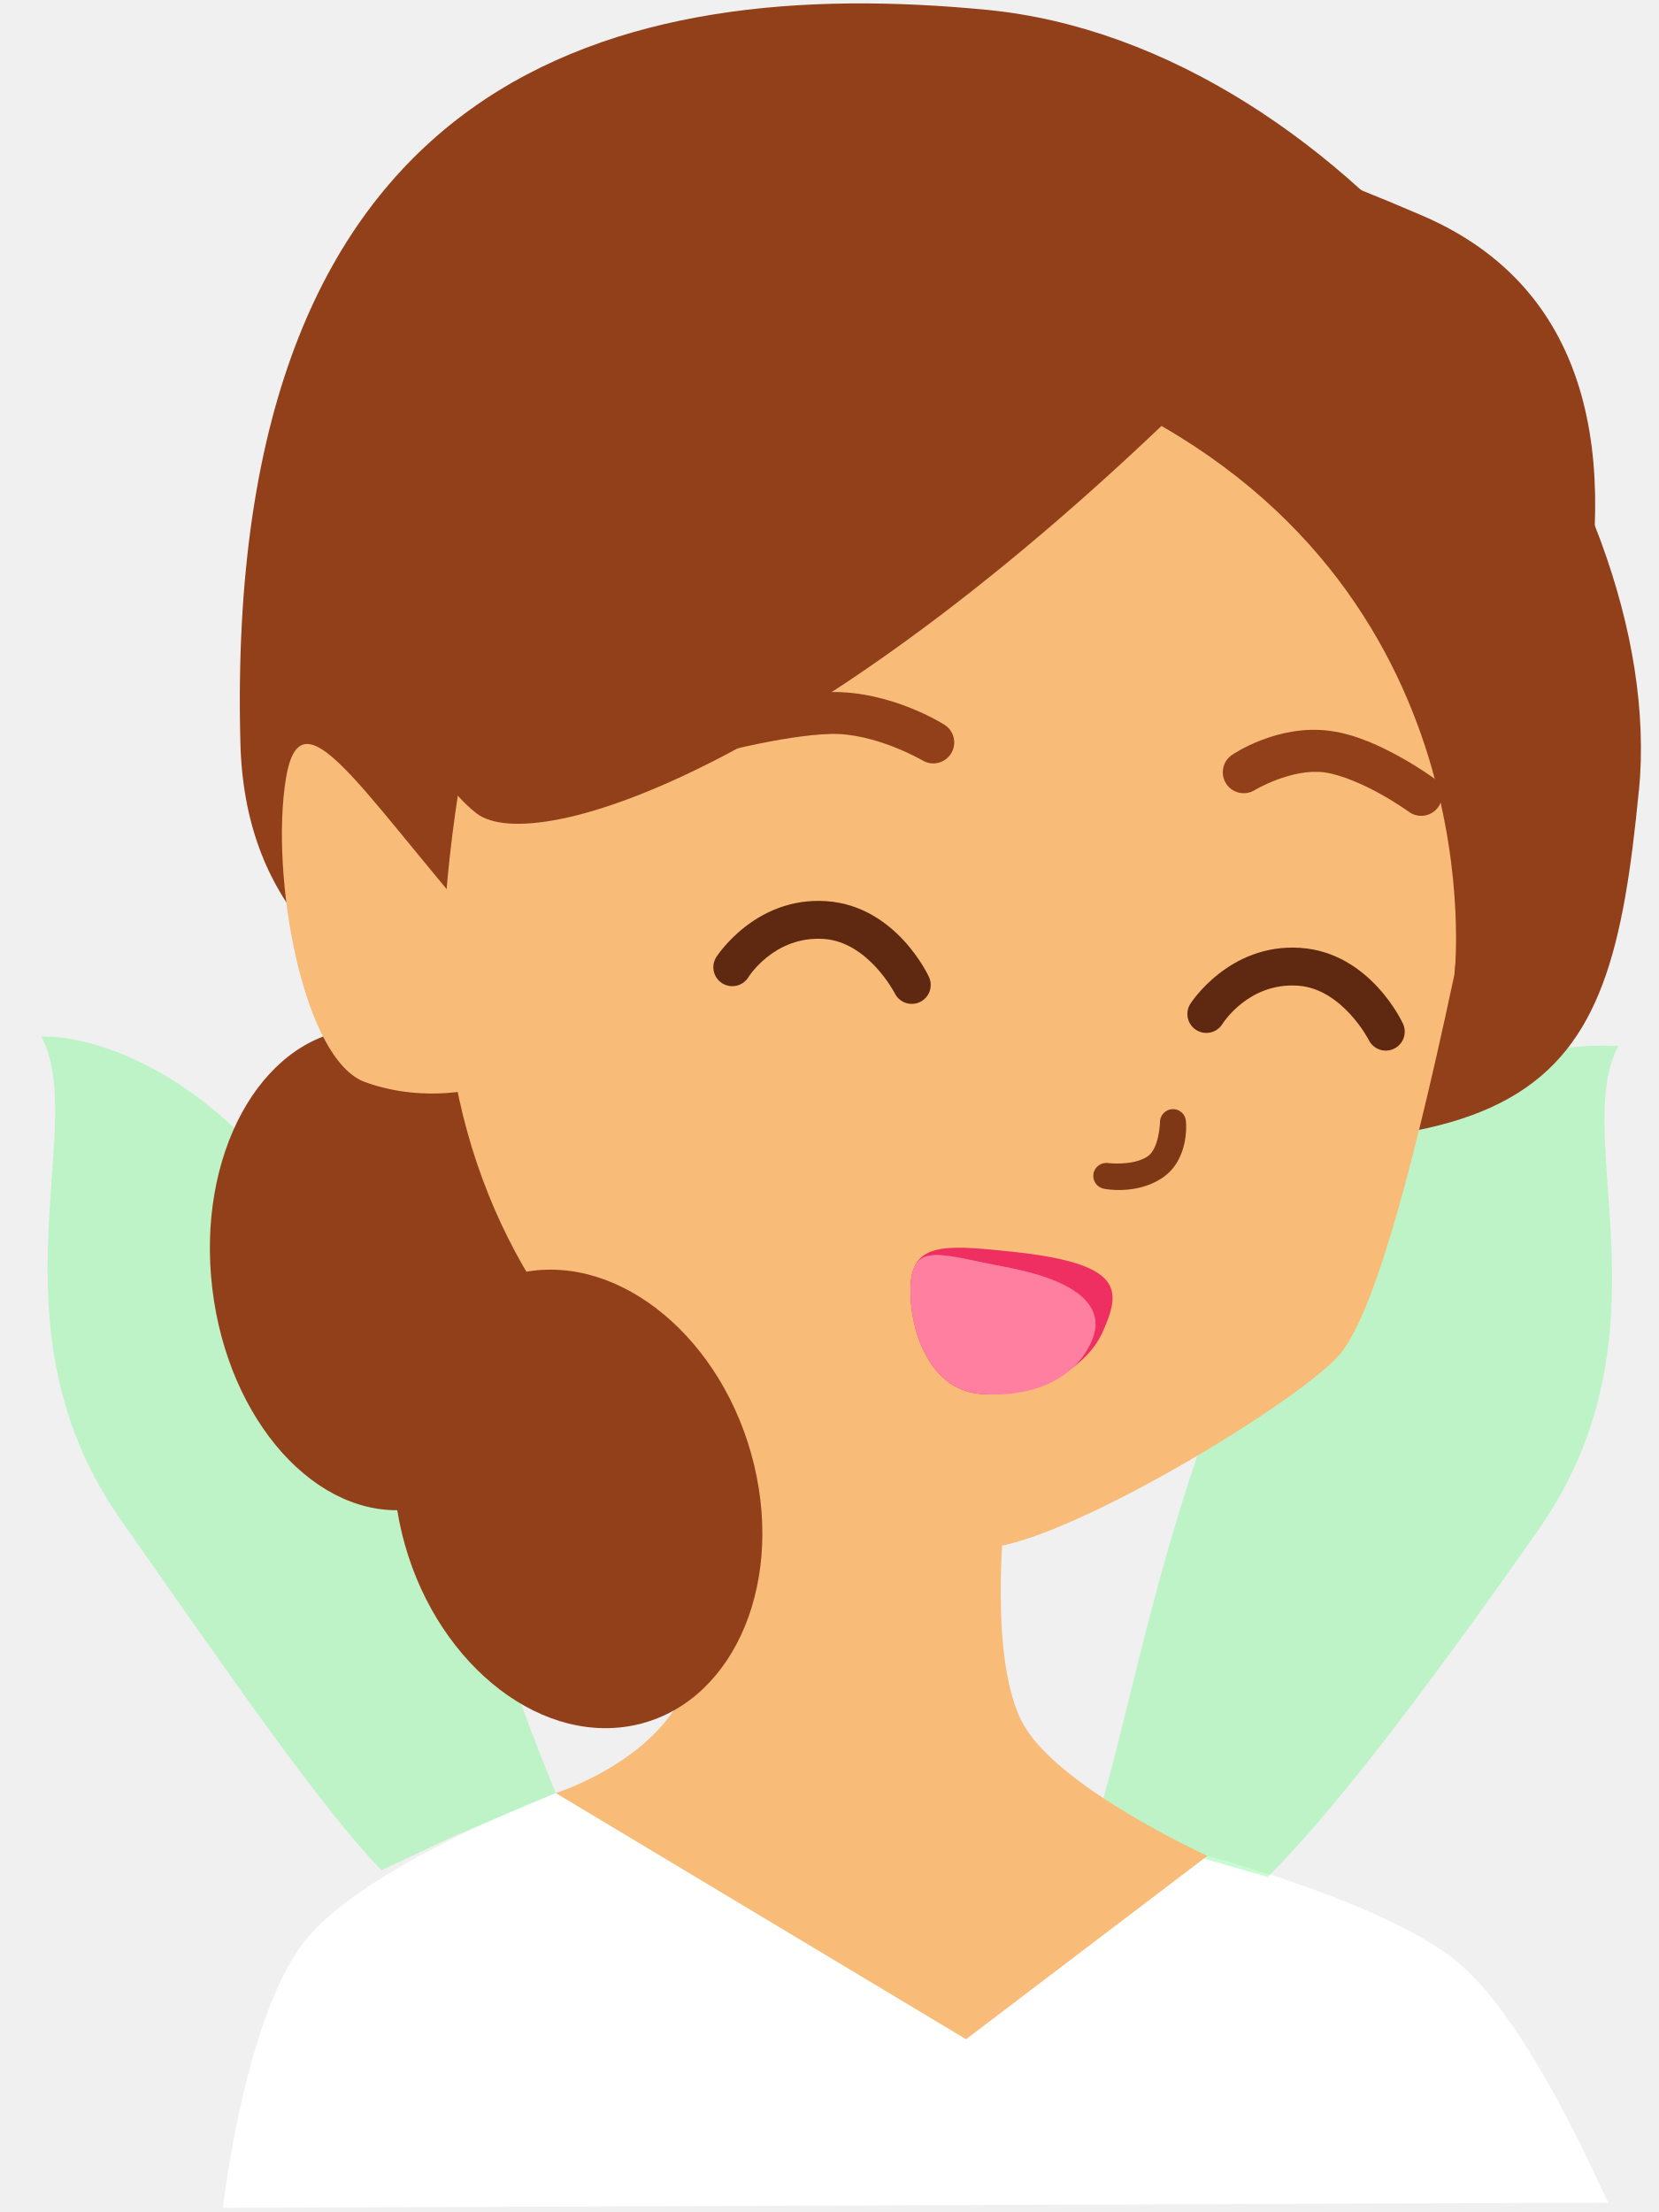
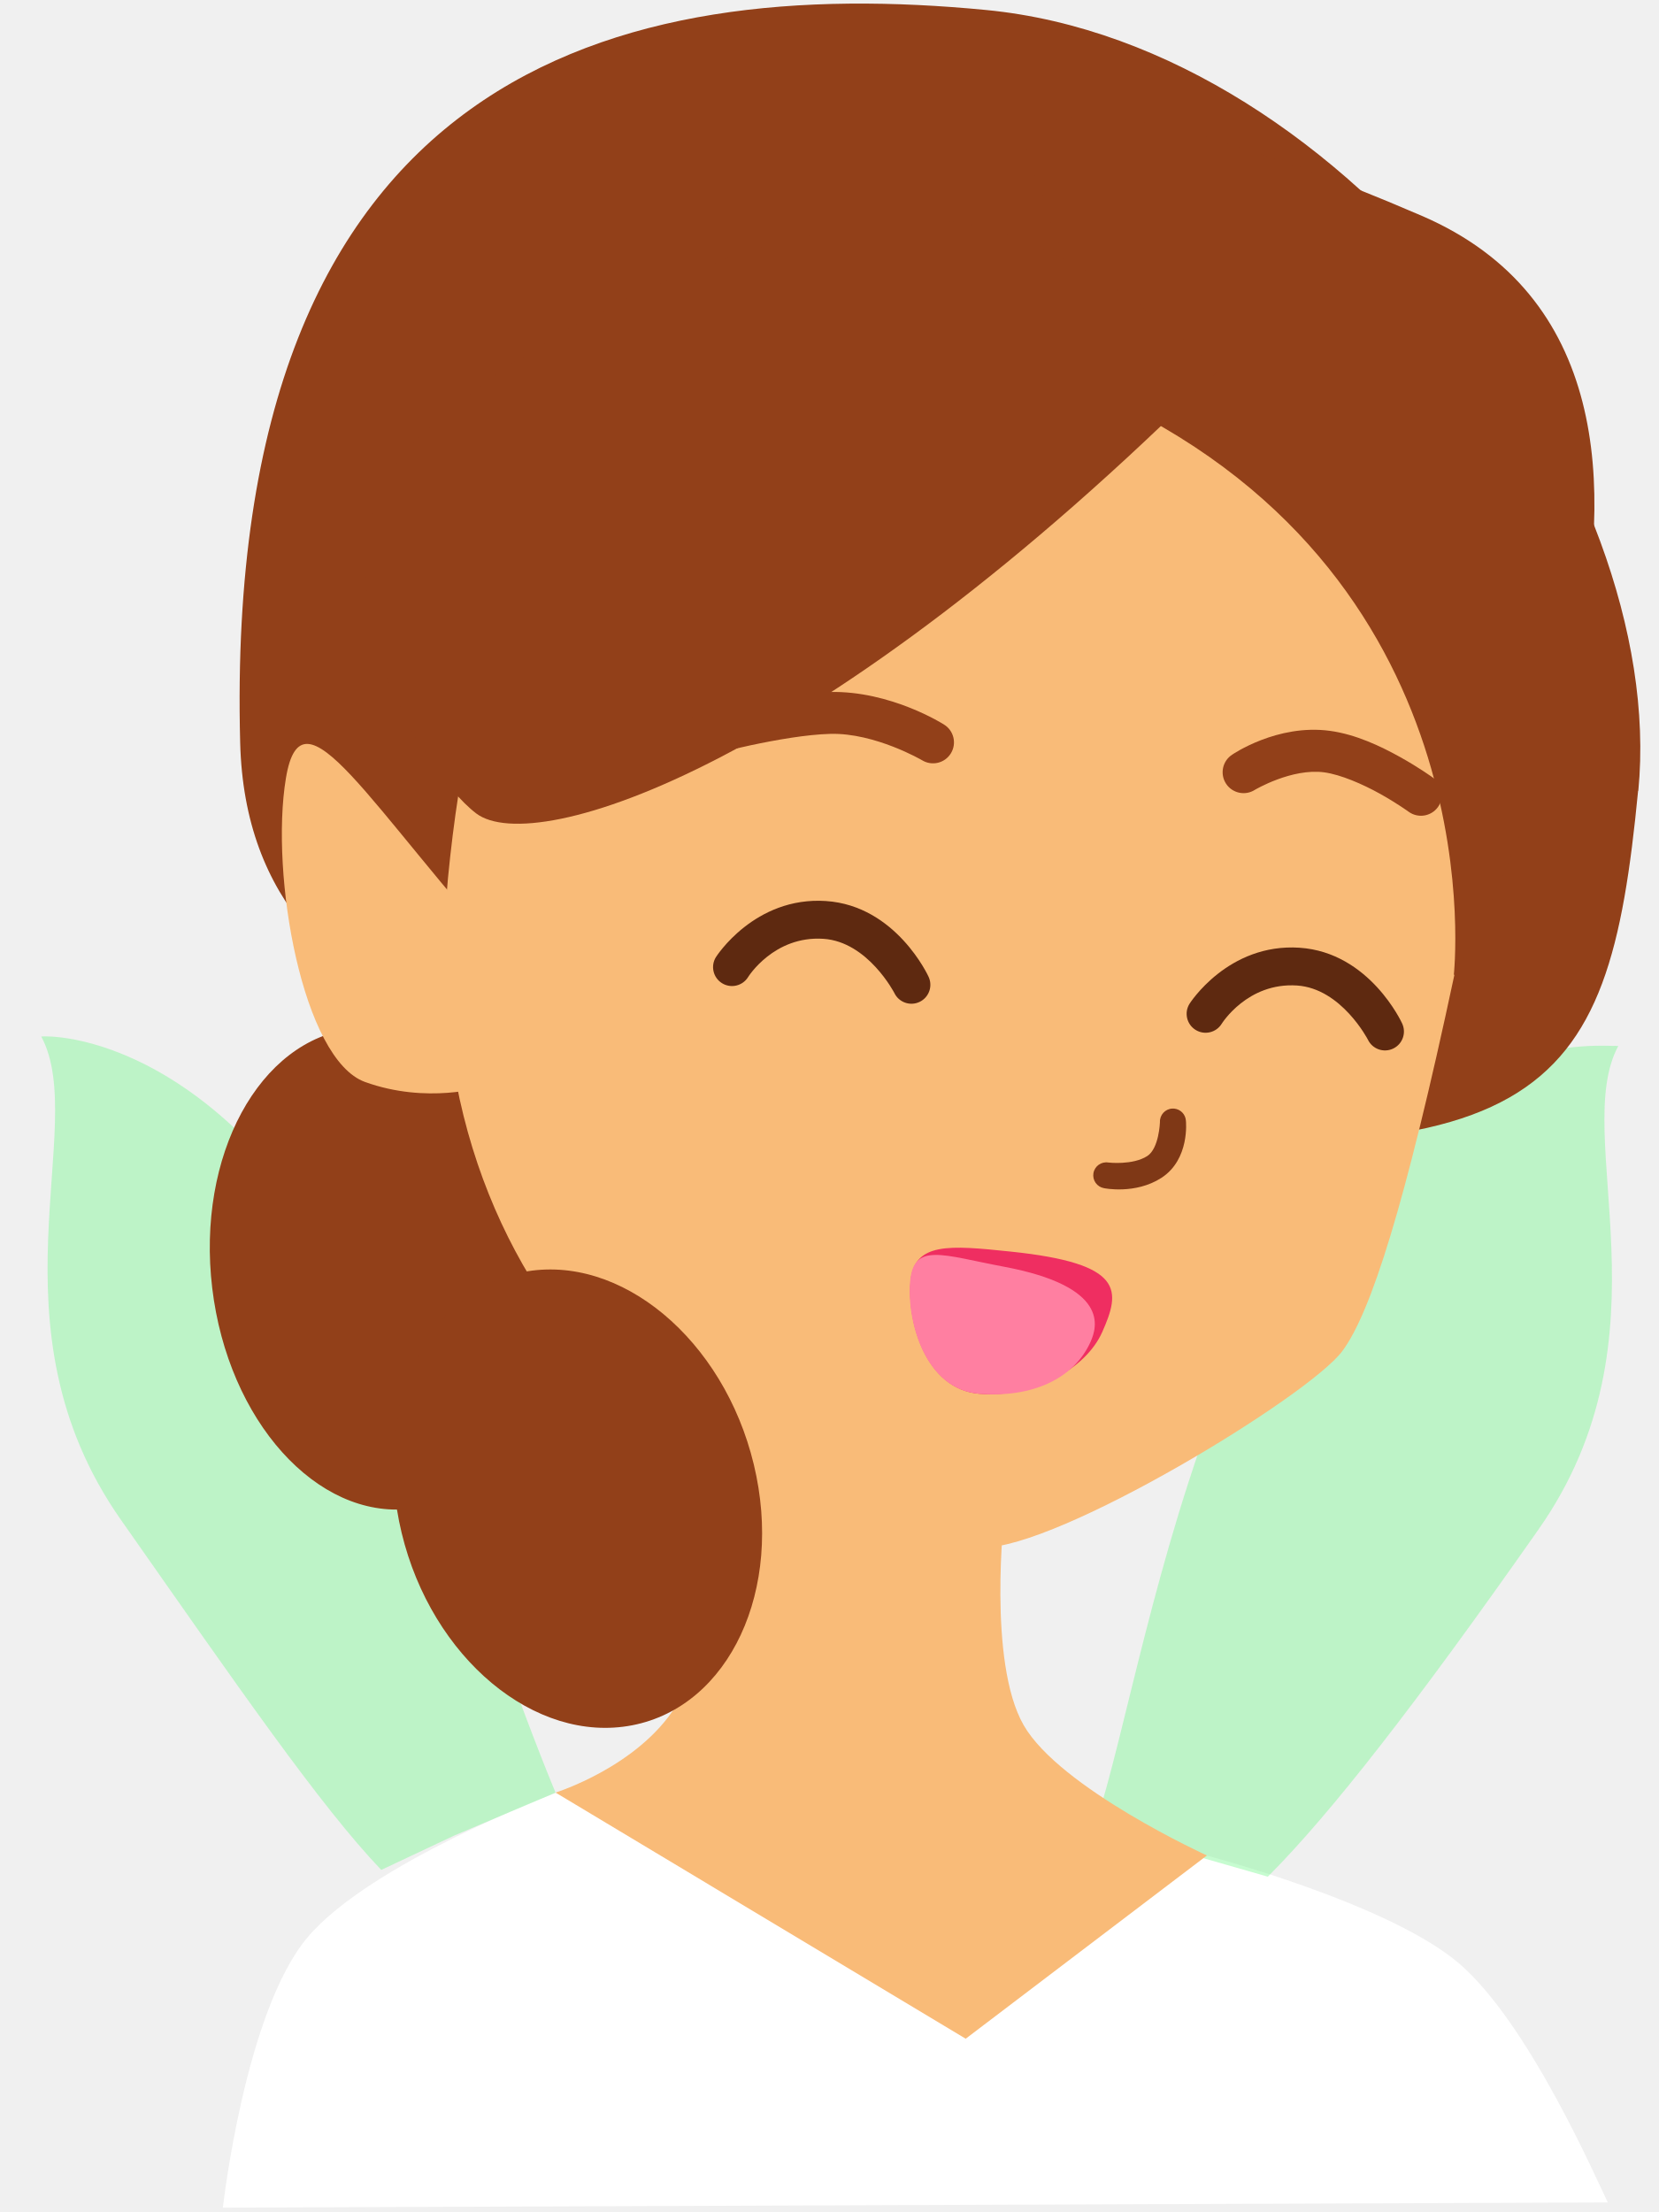
- <svg xmlns="http://www.w3.org/2000/svg" width="600" height="800" version="1.1" viewBox="0 0 158.75 211.67" id="svg889">
-   <defs id="defs893" />
-   <path d="m153.89 210.77c-1.016-2.031-7.496-17.083-14.221-22.855s-24.136-10.329-24.136-10.329l-62.348-6.011s-17.711 6.7-23.728 13.801-8.126 25.902-8.126 25.902" fill="#fff" id="path835" />
-   <g fill="none" stroke-linecap="round" stroke-linejoin="round" id="g849">
-     <circle r="0" stroke="#c53822" stroke-width="2.257" style="paint-order:stroke markers fill" id="circle837" />
-     <circle r="0" stroke="#924019" stroke-width="1.288" style="paint-order:stroke markers fill" id="circle839" />
-     <circle transform="scale(1,-1)" r="0" stroke="#924019" stroke-width="3.595" style="paint-order:stroke markers fill" id="circle841" />
-     <circle transform="scale(1,-1)" r="0" stroke="#924019" stroke-width="3.595" style="paint-order:stroke markers fill" id="circle843" />
-     <circle transform="scale(1,-1)" r="0" stroke="#4d4320" stroke-width="4.378" style="paint-order:stroke markers fill" id="circle845" />
-     <circle transform="scale(1,-1)" r="0" stroke="#4d4320" stroke-width="3.52" style="paint-order:stroke markers fill" id="circle847" />
+ <svg xmlns="http://www.w3.org/2000/svg" width="600" height="800" version="1.1" viewBox="0 0 158.8 211.7">
+   <path d="m153.9 210.8c-1.016-2.032-7.496-17.08-14.22-22.86s-24.14-10.33-24.14-10.33l-62.35-6.011s-17.71 6.7-23.73 13.8-8.126 25.9-8.126 25.9" fill="#fff" />
+   <g fill="none" stroke-linecap="round" stroke-linejoin="round">
+     <circle r="0" stroke="#c53822" stroke-width="2.257" style="paint-order:stroke markers fill" />
+     <g stroke="#924019">
+       <circle r="0" stroke-width="1.288" style="paint-order:stroke markers fill" />
+       <circle transform="scale(1,-1)" r="0" stroke-width="3.595" style="paint-order:stroke markers fill" />
+       <circle transform="scale(1,-1)" r="0" stroke-width="3.595" style="paint-order:stroke markers fill" />
+     </g>
+     <circle transform="scale(1,-1)" r="0" stroke="#4d4320" stroke-width="4.378" style="paint-order:stroke markers fill" />
+     <circle transform="scale(1,-1)" r="0" stroke="#4d4320" stroke-width="3.52" style="paint-order:stroke markers fill" />
  </g>
-   <path d="m4.341 99.184c-0.256 4e-3 -0.391 0.022-0.391 0.022 4.625 8.586-5.415 27.666 7.623 46.255 11.197 15.971 19.104 27.434 24.925 33.509l6.978-3.285 9.708-4.108c-3.696-8.876-7.88-21.504-14.075-37.196-13.36-33.81-32.293-35.224-34.764-35.189z" fill="#78f991" fill-opacity=".418" stroke-width=".17" id="path851" />
-   <path d="m154.47 100.08c-2.479-0.033-23.945-1.671-37.303 32.142-6.731 17.038-9.446 33.506-12.365 42.443l3.846 1.304 12.667 3.636c5.919-5.915 14.073-16.346 25.92-33.251 13.038-18.589 2.998-37.668 7.623-46.255 0 0-0.135-0.019-0.391-0.022z" fill="#78f991" fill-opacity=".418" stroke-width=".17" id="path853" />
-   <path d="m96.141 144.8s-1.636 14.258 1.847 20.318c3.483 6.06 17.545 12.474 17.545 12.474l-23.092 17.545-39.256-23.556s7.887-2.461 11.545-8.313 4.618-26.781 4.618-26.781z" fill="#f9bb78" stroke-width="1.222" id="path855" />
-   <ellipse transform="matrix(0.9934944,-0.1138807,0.1189655,0.9928984,0,0)" cx="21.824" cy="124.836" rx="16.323" ry="23.14" fill="#924019" style="stroke-width:1.222;paint-order:stroke markers fill" id="ellipse857" />
-   <path d="M 156.82,75.679 C 153.921,105.655 148.094,113.377 92.985,107.593 58.209,103.936 23.785,101.198 23.002,71.094 21.31,6.34 59.585,-2.429 94.402,0.939 129.207,4.306 159.732,45.703 156.832,75.68 Z" fill="#924019" style="stroke-width:1.222;paint-order:stroke markers fill" id="path859" />
-   <path d="m 139.152,93.364 c -4.705,22.06 -7.991,32.299 -10.722,35.961 -3.224,4.322 -27.205,18.896 -34.434,18.791 C 69.197,147.754 38.846,125.187 42.825,84.046 47.182,39.002 67.664,28.389 105.737,32.231 c 26.148,2.641 38.39,11.221 33.427,61.133 z" fill="#f9bb78" style="stroke-width:1.222;paint-order:stroke markers fill" id="path861" />
-   <path d="m 106.43,38.288 c 37.047,17.626 32.747,55.102 32.747,55.102 0,0 32.236,-57.507 -3.036,-72.74 -35.266,-15.222 -38.258,-7.518 -38.258,-7.518 z" fill="#924019" id="path865" style="stroke-width:1.222" />
-   <path d="M 116.52,35.52 C 78.574,73.388 51.242,82.098 45.614,77.847 39.994,73.591 28.075,52.951 40.303,41.613 c 12.232,-11.349 31.555,-19.509 46.533,-20.552 14.978,-1.041 29.68,14.469 29.68,14.469 z" fill="#924019" id="path867" style="stroke-width:1.222" />
-   <path d="M 49.297,92.651 C 35.223,77.112 28.916,65.16 27.366,74.462 c -1.549,9.302 1.612,26.94 7.57,29.087 5.958,2.151 11.312,0.464 11.312,0.464" fill="#f9bb78" id="path869" style="stroke-width:1.222" />
-   <path d="m 79.388,66.223 c -5.559,0.141 -12.845,2.251 -12.845,2.251 a 2.005,2.005 0 0 0 -1.387,2.472 2.005,2.005 0 0 0 2.472,1.387 c 0,0 7.284,-1.985 11.862,-2.101 4.26,-0.108 8.765,2.524 8.765,2.524 a 2.005,2.005 0 0 0 2.758,-0.659 2.005,2.005 0 0 0 -0.659,-2.758 c 0,0 -5.089,-3.264 -10.967,-3.115 z" color="#000000" color-rendering="auto" dominant-baseline="auto" fill="#924019" image-rendering="auto" solid-color="#000000" stop-color="#000000" style="font-variant-ligatures:normal;font-variant-position:normal;font-variant-caps:normal;font-variant-numeric:normal;font-variant-alternates:normal;font-variant-east-asian:normal;font-feature-settings:normal;font-variation-settings:normal;text-indent:0;text-decoration:none;text-decoration-line:none;text-decoration-style:solid;text-decoration-color:#000000;text-transform:none;text-orientation:mixed;white-space:normal;shape-padding:0;shape-margin:0;inline-size:0;isolation:auto;mix-blend-mode:normal;shape-rendering:auto" id="path873" />
-   <path d="m 127.28,69.94 c -5.057,-0.688 -9.352,2.277 -9.352,2.277 a 2.005,2.005 0 0 0 -0.597,2.771 2.005,2.005 0 0 0 2.774,0.594 c 0,0 3.527,-2.092 6.635,-1.669 1.577,0.214 3.694,1.138 5.319,2.042 1.625,0.904 2.753,1.726 2.753,1.726 a 2.005,2.005 0 0 0 2.801,-0.434 2.005,2.005 0 0 0 -0.436,-2.802 c 0,0 -1.325,-0.968 -3.171,-1.994 -1.846,-1.026 -4.221,-2.17 -6.726,-2.511 z" color="#000000" color-rendering="auto" dominant-baseline="auto" fill="#924019" image-rendering="auto" solid-color="#000000" stop-color="#000000" style="font-variant-ligatures:normal;font-variant-position:normal;font-variant-caps:normal;font-variant-numeric:normal;font-variant-alternates:normal;font-variant-east-asian:normal;font-feature-settings:normal;font-variation-settings:normal;text-indent:0;text-decoration:none;text-decoration-line:none;text-decoration-style:solid;text-decoration-color:#000000;text-transform:none;text-orientation:mixed;white-space:normal;shape-padding:0;shape-margin:0;inline-size:0;isolation:auto;mix-blend-mode:normal;shape-rendering:auto" id="path875" />
-   <path d="m 112.37,106.14 a 1.245,1.245 0 0 0 -0.191,-0.004 1.245,1.245 0 0 0 -1.179,1.308 c 0,0 -0.083,2.508 -1.214,3.236 -1.395,0.898 -3.716,0.621 -3.716,0.621 a 1.245,1.245 0 0 0 -1.436,1.019 1.245,1.245 0 0 0 1.021,1.437 c 0,0 2.987,0.621 5.477,-0.983 2.755,-1.774 2.355,-5.459 2.355,-5.459 a 1.245,1.245 0 0 0 -1.116,-1.175 z" color="#000000" color-rendering="auto" dominant-baseline="auto" fill="#7f3816" image-rendering="auto" solid-color="#000000" stop-color="#000000" style="font-variant-ligatures:normal;font-variant-position:normal;font-variant-caps:normal;font-variant-numeric:normal;font-variant-alternates:normal;font-variant-east-asian:normal;font-feature-settings:normal;font-variation-settings:normal;text-indent:0;text-decoration:none;text-decoration-line:none;text-decoration-style:solid;text-decoration-color:#000000;text-transform:none;text-orientation:mixed;white-space:normal;shape-padding:0;shape-margin:0;inline-size:0;isolation:auto;mix-blend-mode:normal;shape-rendering:auto" id="path877" />
-   <path d="m 79.07,86.232 c -6.87,-0.457 -10.535,5.367 -10.535,5.367 a 1.812,1.812 0 0 0 0.578,2.496 1.812,1.812 0 0 0 2.496,-0.578 c 0,0 2.459,-3.985 7.221,-3.668 4.25,0.283 6.783,5.186 6.783,5.186 a 1.812,1.812 0 0 0 2.418,0.85 1.812,1.812 0 0 0 0.85,-2.42 c 0,0 -3.086,-6.785 -9.81,-7.232 z" color="#000000" color-rendering="auto" dominant-baseline="auto" fill="#5e2910" image-rendering="auto" solid-color="#000000" stop-color="#000000" style="font-variant-ligatures:normal;font-variant-position:normal;font-variant-caps:normal;font-variant-numeric:normal;font-variant-alternates:normal;font-variant-east-asian:normal;font-feature-settings:normal;font-variation-settings:normal;text-indent:0;text-decoration:none;text-decoration-line:none;text-decoration-style:solid;text-decoration-color:#000000;text-transform:none;text-orientation:mixed;white-space:normal;shape-padding:0;shape-margin:0;inline-size:0;isolation:auto;mix-blend-mode:normal;shape-rendering:auto" id="path879" />
-   <path d="m 124.43,90.703 c -6.87,-0.457 -10.535,5.367 -10.535,5.367 a 1.812,1.812 0 0 0 0.578,2.496 1.812,1.812 0 0 0 2.498,-0.576 c 0,0 2.457,-3.987 7.219,-3.67 4.25,0.283 6.783,5.186 6.783,5.186 a 1.812,1.812 0 0 0 2.418,0.85 1.812,1.812 0 0 0 0.85,-2.42 c 0,0 -3.086,-6.785 -9.811,-7.232 z" color="#000000" color-rendering="auto" dominant-baseline="auto" fill="#5e2910" image-rendering="auto" solid-color="#000000" stop-color="#000000" style="font-variant-ligatures:normal;font-variant-position:normal;font-variant-caps:normal;font-variant-numeric:normal;font-variant-alternates:normal;font-variant-east-asian:normal;font-feature-settings:normal;font-variation-settings:normal;text-indent:0;text-decoration:none;text-decoration-line:none;text-decoration-style:solid;text-decoration-color:#000000;text-transform:none;text-orientation:mixed;white-space:normal;shape-padding:0;shape-margin:0;inline-size:0;isolation:auto;mix-blend-mode:normal;shape-rendering:auto" id="path881" />
-   <ellipse transform="matrix(.98163 -.19081 .2342 .97219 0 0)" cx="20.194" cy="151.5" rx="17.166" ry="22.31" fill="#924019" stroke-width="1.222" style="paint-order:stroke markers fill" id="ellipse887" />
-   <path id="path2834-3" style="fill:#ef2e61;fill-opacity:1;stroke:none;stroke-width:0.376;stroke-linecap:round;stroke-linejoin:round;paint-order:stroke markers fill" d="m 105.502,127.484 c -1.563,3.518 -6.609,6.323 -11.749,5.899 -5.141,-0.424 -6.913,-6.876 -6.596,-10.713 0.316,-3.837 3.696,-3.517 9.611,-2.901 10.922,1.138 10.503,3.737 8.735,7.715 z" />
-   <path id="path2834" style="fill:#ff7fa1;fill-opacity:1;stroke:none;stroke-width:0.376;stroke-linecap:round;stroke-linejoin:round;paint-order:stroke markers fill" d="m 104.44,128.389 c -1.565,3.517 -5.547,5.417 -10.688,4.993 -5.141,-0.424 -6.913,-6.876 -6.596,-10.713 0.316,-3.837 3.107,-2.549 8.953,-1.456 10.158,1.9 8.955,5.772 8.33,7.175 z" />
+   <path d="m4.341 99.18c-0.256 4e-3 -0.391 0.022-0.391 0.022 4.625 8.586-5.415 27.67 7.624 46.26 11.2 15.97 19.1 27.43 24.92 33.51l6.978-3.285 9.708-4.108c-3.696-8.876-7.88-21.5-14.08-37.2-13.36-33.81-32.29-35.22-34.76-35.19z" fill="#78f991" fill-opacity=".418" stroke-width=".17" />
+   <path d="m154.5 100.1c-2.479-0.033-23.94-1.671-37.3 32.14-6.731 17.04-9.446 33.51-12.36 42.44l3.846 1.304 12.67 3.636c5.919-5.915 14.07-16.35 25.92-33.25 13.04-18.59 2.998-37.67 7.624-46.26 0 0-0.135-0.019-0.391-0.022z" fill="#78f991" fill-opacity=".418" stroke-width=".17" />
+   <path d="m96.14 144.8s-1.636 14.26 1.847 20.32 17.54 12.47 17.54 12.47l-23.09 17.54-39.26-23.56s7.887-2.461 11.54-8.313 4.618-26.78 4.618-26.78z" fill="#f9bb78" stroke-width="1.222" />
+   <ellipse transform="matrix(.9935 -.1139 .119 .9929 0 0)" cx="21.82" cy="124.8" rx="16.32" ry="23.14" fill="#924019" stroke-width="1.222" style="paint-order:stroke markers fill" />
+   <path d="m156.8 75.68c-2.9 29.98-8.726 37.7-63.83 31.91-34.78-3.657-69.2-6.394-69.98-36.5-1.692-64.75 36.58-73.52 71.4-70.15 34.8 3.367 65.33 44.76 62.43 74.74z" fill="#924019" stroke-width="1.222" style="paint-order:stroke markers fill" />
+   <path d="m139.2 93.36c-4.705 22.06-7.991 32.3-10.72 35.96-3.224 4.322-27.2 18.9-34.43 18.79-24.8-0.361-55.15-22.93-51.17-64.07 4.357-45.04 24.84-55.66 62.91-51.81 26.15 2.641 38.39 11.22 33.43 61.13z" fill="#f9bb78" stroke-width="1.222" style="paint-order:stroke markers fill" />
+   <g stroke-width="1.222">
+     <path d="m106.4 38.29c37.05 17.63 32.75 55.1 32.75 55.1s32.24-57.51-3.036-72.74c-35.27-15.22-38.26-7.518-38.26-7.518z" fill="#924019" />
+     <path d="m116.5 35.52c-37.95 37.87-65.28 46.58-70.91 42.33-5.62-4.256-17.54-24.9-5.311-36.23 12.23-11.35 31.56-19.51 46.53-20.55 14.98-1.041 29.68 14.47 29.68 14.47z" fill="#924019" />
+     <path d="m49.3 92.65c-14.07-15.54-20.38-27.49-21.93-18.19-1.549 9.302 1.612 26.94 7.57 29.09 5.958 2.151 11.31 0.464 11.31 0.464" fill="#f9bb78" />
+   </g>
+   <g shape-rendering="auto">
+     <path d="m79.39 66.22c-5.56 0.141-12.84 2.251-12.84 2.251a2.005 2.005 0 0 0-1.388 2.472 2.005 2.005 0 0 0 2.472 1.387s7.284-1.985 11.86-2.101c4.26-0.108 8.766 2.524 8.766 2.524a2.005 2.005 0 0 0 2.758-0.659 2.005 2.005 0 0 0-0.659-2.758s-5.089-3.264-10.97-3.115z" color="#000000" color-rendering="auto" dominant-baseline="auto" fill="#924019" image-rendering="auto" solid-color="#000000" stop-color="#000000" style="font-feature-settings:normal;font-variant-alternates:normal;font-variant-caps:normal;font-variant-east-asian:normal;font-variant-ligatures:normal;font-variant-numeric:normal;font-variant-position:normal;font-variation-settings:normal;inline-size:0;isolation:auto;mix-blend-mode:normal;shape-margin:0;shape-padding:0;text-decoration-color:#000000;text-decoration-line:none;text-decoration-style:solid;text-indent:0;text-orientation:mixed;text-transform:none;white-space:normal" />
+     <path d="m127.3 69.94c-5.057-0.688-9.352 2.277-9.352 2.277a2.005 2.005 0 0 0-0.597 2.771 2.005 2.005 0 0 0 2.774 0.594s3.527-2.092 6.634-1.669c1.577 0.214 3.694 1.138 5.319 2.042 1.625 0.904 2.753 1.726 2.753 1.726a2.005 2.005 0 0 0 2.801-0.434 2.005 2.005 0 0 0-0.436-2.802s-1.325-0.968-3.171-1.994-4.221-2.17-6.726-2.511z" color="#000000" color-rendering="auto" dominant-baseline="auto" fill="#924019" image-rendering="auto" solid-color="#000000" stop-color="#000000" style="font-feature-settings:normal;font-variant-alternates:normal;font-variant-caps:normal;font-variant-east-asian:normal;font-variant-ligatures:normal;font-variant-numeric:normal;font-variant-position:normal;font-variation-settings:normal;inline-size:0;isolation:auto;mix-blend-mode:normal;shape-margin:0;shape-padding:0;text-decoration-color:#000000;text-decoration-line:none;text-decoration-style:solid;text-indent:0;text-orientation:mixed;text-transform:none;white-space:normal" />
+     <path d="m112.4 106.1a1.245 1.245 0 0 0-0.191-4e-3 1.245 1.245 0 0 0-1.179 1.308s-0.083 2.508-1.214 3.236c-1.395 0.898-3.716 0.621-3.716 0.621a1.245 1.245 0 0 0-1.436 1.019 1.245 1.245 0 0 0 1.021 1.437s2.987 0.621 5.477-0.983c2.755-1.774 2.355-5.459 2.355-5.459a1.245 1.245 0 0 0-1.116-1.175z" color="#000000" color-rendering="auto" dominant-baseline="auto" fill="#7f3816" image-rendering="auto" solid-color="#000000" stop-color="#000000" style="font-feature-settings:normal;font-variant-alternates:normal;font-variant-caps:normal;font-variant-east-asian:normal;font-variant-ligatures:normal;font-variant-numeric:normal;font-variant-position:normal;font-variation-settings:normal;inline-size:0;isolation:auto;mix-blend-mode:normal;shape-margin:0;shape-padding:0;text-decoration-color:#000000;text-decoration-line:none;text-decoration-style:solid;text-indent:0;text-orientation:mixed;text-transform:none;white-space:normal" />
+     <path d="m79.07 86.23c-6.87-0.457-10.54 5.367-10.54 5.367a1.812 1.812 0 0 0 0.578 2.496 1.812 1.812 0 0 0 2.496-0.578s2.459-3.985 7.221-3.668c4.25 0.283 6.783 5.186 6.783 5.186a1.812 1.812 0 0 0 2.418 0.85 1.812 1.812 0 0 0 0.85-2.42s-3.086-6.785-9.81-7.232z" color="#000000" color-rendering="auto" dominant-baseline="auto" fill="#5e2910" image-rendering="auto" solid-color="#000000" stop-color="#000000" style="font-feature-settings:normal;font-variant-alternates:normal;font-variant-caps:normal;font-variant-east-asian:normal;font-variant-ligatures:normal;font-variant-numeric:normal;font-variant-position:normal;font-variation-settings:normal;inline-size:0;isolation:auto;mix-blend-mode:normal;shape-margin:0;shape-padding:0;text-decoration-color:#000000;text-decoration-line:none;text-decoration-style:solid;text-indent:0;text-orientation:mixed;text-transform:none;white-space:normal" />
+     <path d="m124.4 90.7c-6.87-0.457-10.54 5.367-10.54 5.367a1.812 1.812 0 0 0 0.578 2.496 1.812 1.812 0 0 0 2.498-0.576s2.457-3.987 7.219-3.67c4.25 0.283 6.783 5.186 6.783 5.186a1.812 1.812 0 0 0 2.418 0.85 1.812 1.812 0 0 0 0.85-2.42s-3.086-6.785-9.811-7.232z" color="#000000" color-rendering="auto" dominant-baseline="auto" fill="#5e2910" image-rendering="auto" solid-color="#000000" stop-color="#000000" style="font-feature-settings:normal;font-variant-alternates:normal;font-variant-caps:normal;font-variant-east-asian:normal;font-variant-ligatures:normal;font-variant-numeric:normal;font-variant-position:normal;font-variation-settings:normal;inline-size:0;isolation:auto;mix-blend-mode:normal;shape-margin:0;shape-padding:0;text-decoration-color:#000000;text-decoration-line:none;text-decoration-style:solid;text-indent:0;text-orientation:mixed;text-transform:none;white-space:normal" />
+   </g>
+   <ellipse transform="matrix(.9816 -.1908 .2342 .9722 0 0)" cx="20.19" cy="151.5" rx="17.17" ry="22.31" fill="#924019" stroke-width="1.222" style="paint-order:stroke markers fill" />
+   <path d="m105.5 127.5c-1.563 3.518-6.609 6.323-11.75 5.899-5.141-0.424-6.913-6.876-6.596-10.71 0.317-3.837 3.696-3.517 9.611-2.901 10.92 1.138 10.5 3.737 8.735 7.715z" fill="#ef2e61" style="paint-order:stroke markers fill" />
+   <path d="m104.4 128.4c-1.565 3.517-5.547 5.417-10.69 4.993-5.141-0.424-6.913-6.876-6.596-10.71 0.317-3.837 3.107-2.549 8.953-1.456 10.16 1.9 8.955 5.772 8.33 7.175z" fill="#ff7fa1" style="paint-order:stroke markers fill" />
</svg>
